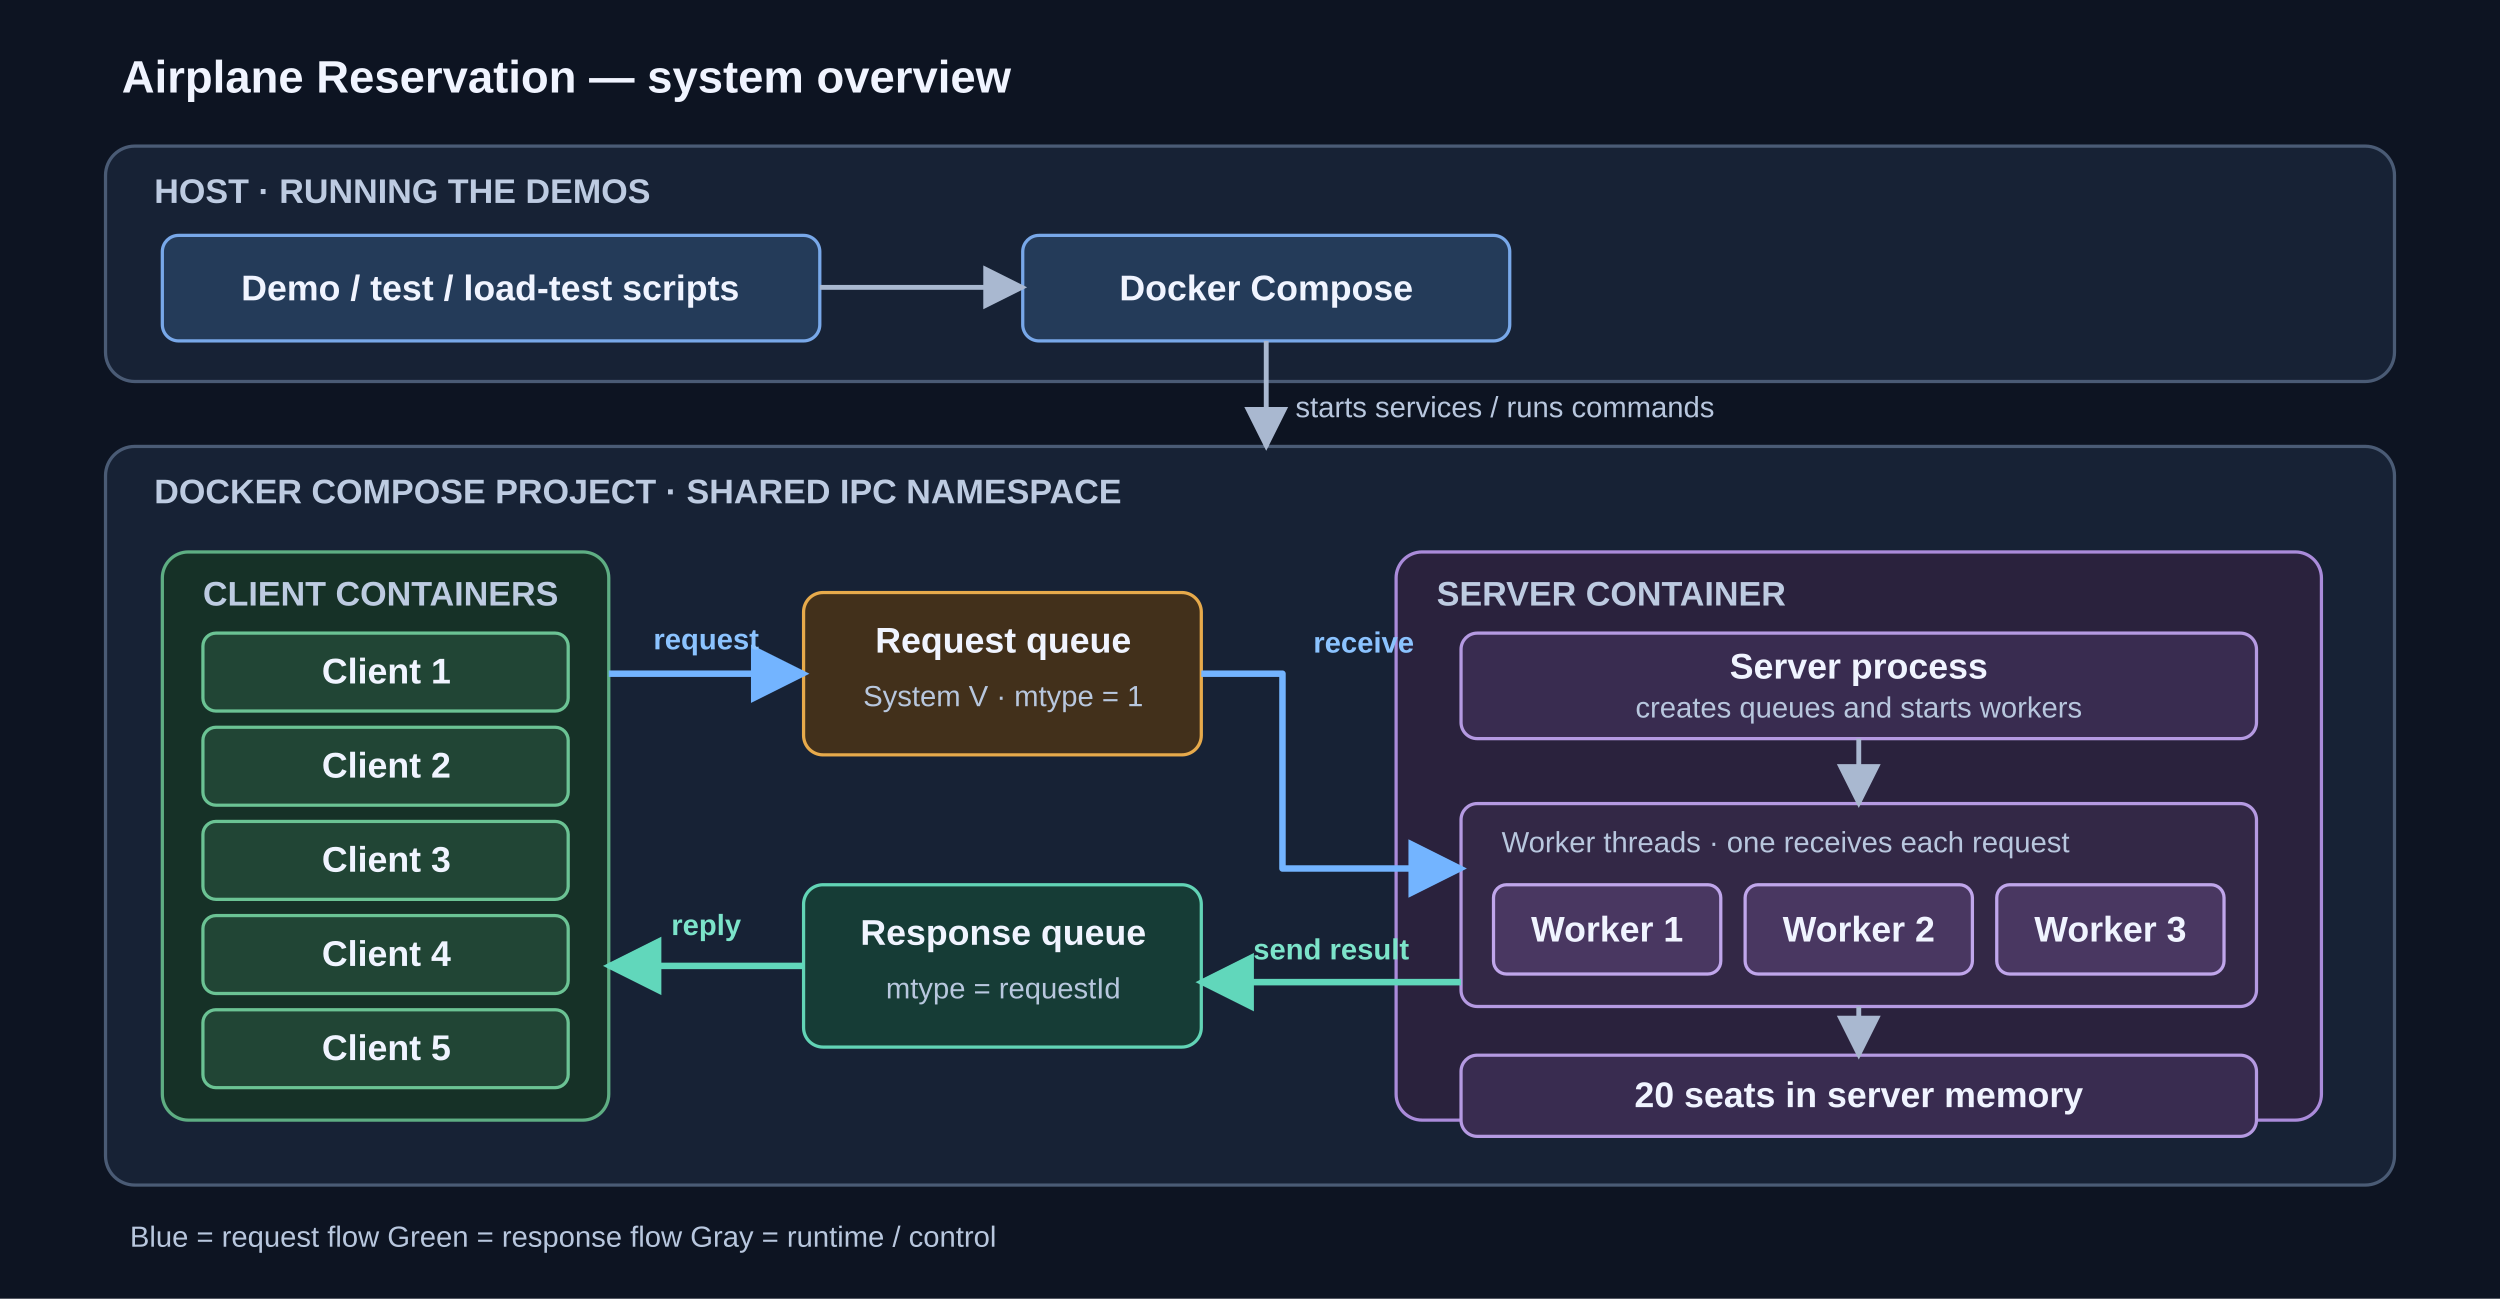
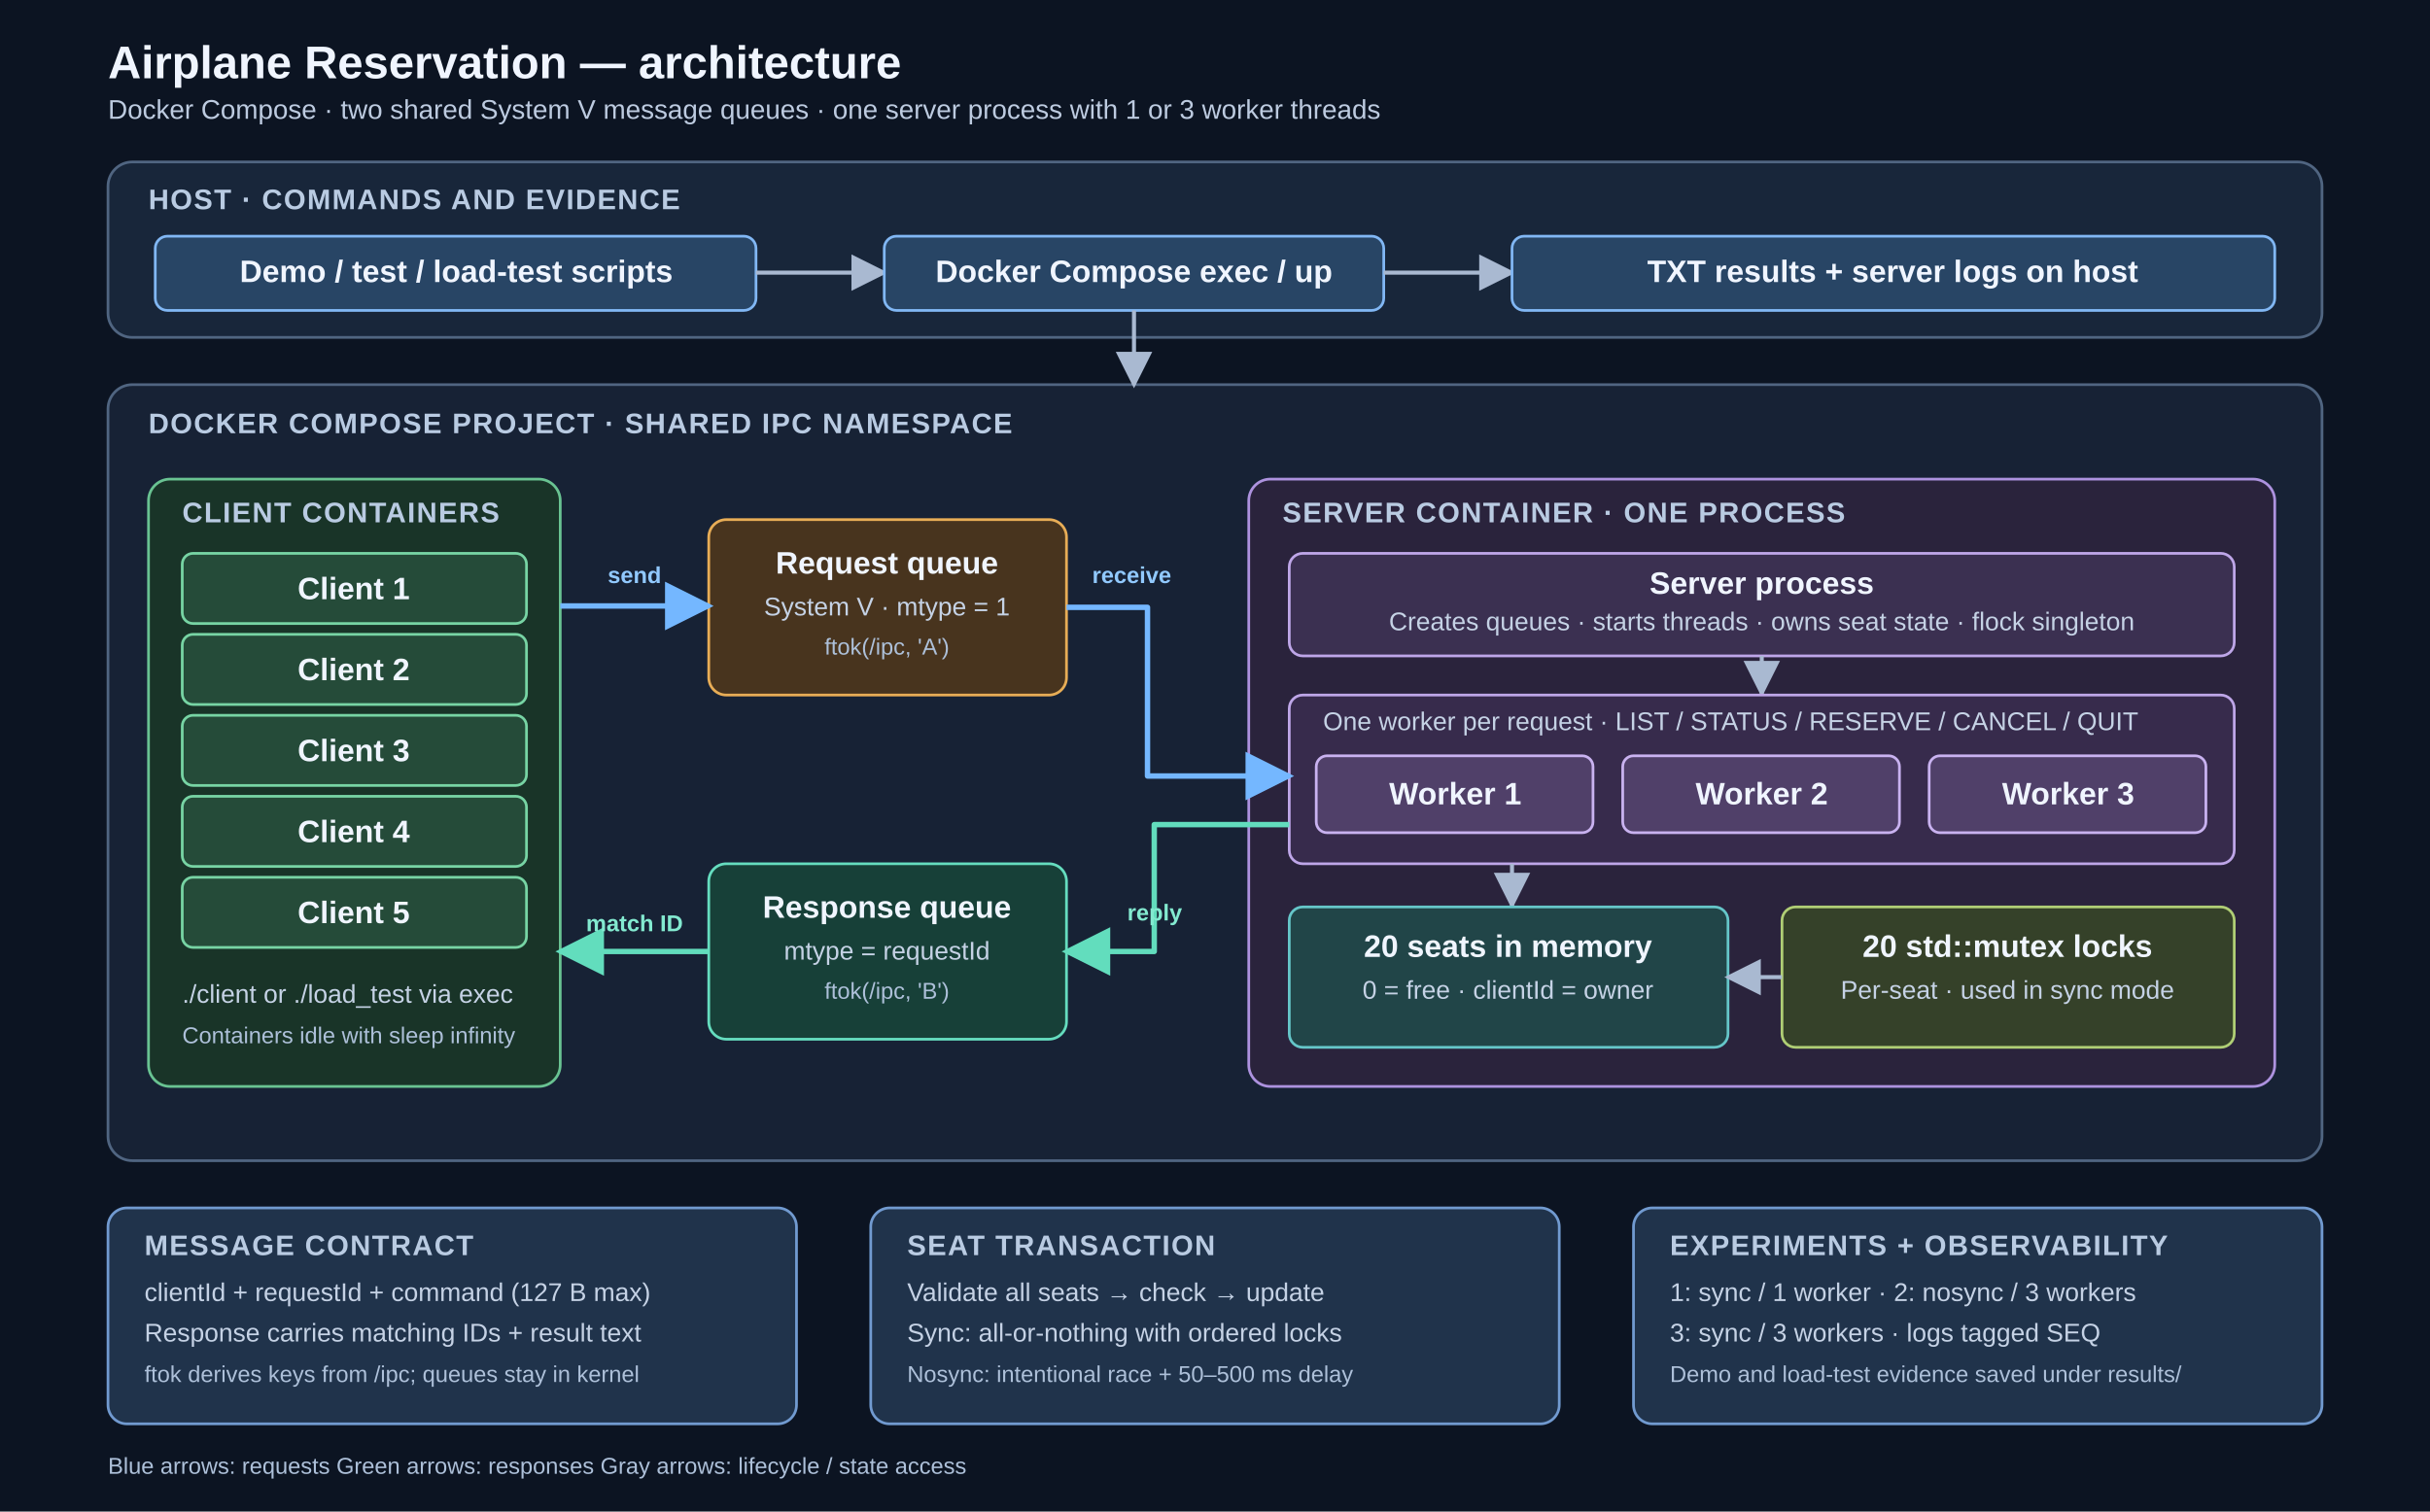
- <svg xmlns="http://www.w3.org/2000/svg" viewBox="0 0 1540 800" role="img" aria-labelledby="title description">
+ <svg xmlns="http://www.w3.org/2000/svg" viewBox="0 0 1800 1120" role="img" aria-labelledby="title description">
  <defs>
-     <marker id="request-arrow" viewBox="0 0 10 10" refX="9" refY="5" markerWidth="9" markerHeight="9" orient="auto-start-reverse">
-       <path d="M 0 0 L 10 5 L 0 10 z" fill="#73b4ff" />
+     <marker id="request-arrow" viewBox="0 0 10 10" refX="9" refY="5" markerWidth="9" markerHeight="9" orient="auto">
+       <path d="M 0 0 L 10 5 L 0 10 z" fill="#74b7ff" />
    </marker>
-     <marker id="response-arrow" viewBox="0 0 10 10" refX="9" refY="5" markerWidth="9" markerHeight="9" orient="auto-start-reverse">
-       <path d="M 0 0 L 10 5 L 0 10 z" fill="#61d7bb" />
+     <marker id="response-arrow" viewBox="0 0 10 10" refX="9" refY="5" markerWidth="9" markerHeight="9" orient="auto">
+       <path d="M 0 0 L 10 5 L 0 10 z" fill="#62ddbd" />
    </marker>
-     <marker id="control-arrow" viewBox="0 0 10 10" refX="9" refY="5" markerWidth="9" markerHeight="9" orient="auto-start-reverse">
-       <path d="M 0 0 L 10 5 L 0 10 z" fill="#a9b8d0" />
+     <marker id="control-arrow" viewBox="0 0 10 10" refX="9" refY="5" markerWidth="9" markerHeight="9" orient="auto">
+       <path d="M 0 0 L 10 5 L 0 10 z" fill="#a9b9d1" />
    </marker>
    <style>
-       text { font-family: Arial, Helvetica, sans-serif; fill: #f0f4ff; }
-       .heading { font-size: 28px; font-weight: 700; }
-       .group-label { font-size: 21px; font-weight: 700; fill: #bdcbe1; }
-       .card-title { font-size: 22px; font-weight: 700; }
-       .card-note { font-size: 18px; fill: #b8c7de; }
-       .flow-label { font-size: 18px; font-weight: 700; }
-       .request-label { fill: #8bc3ff; }
-       .response-label { fill: #7ce4ca; }
-       .request { fill: none; stroke: #73b4ff; stroke-width: 4; stroke-linejoin: round; marker-end: url(#request-arrow); }
-       .response { fill: none; stroke: #61d7bb; stroke-width: 4; stroke-linejoin: round; marker-end: url(#response-arrow); }
-       .control { fill: none; stroke: #a9b8d0; stroke-width: 3; stroke-linejoin: round; marker-end: url(#control-arrow); }
+       text { font-family: Arial, Helvetica, sans-serif; fill: #f0f5ff; }
+       .title { font-size: 34px; font-weight: 700; }
+       .subtitle { font-size: 20px; fill: #bdcbe0; }
+       .group { font-size: 21px; font-weight: 700; fill: #b9cbe2; letter-spacing: 1px; }
+       .name { font-size: 23px; font-weight: 700; }
+       .detail { font-size: 19px; fill: #c5d2e5; }
+       .small { font-size: 17px; fill: #adc0d9; }
+       .flow { font-size: 17px; font-weight: 700; }
+       .request-label { fill: #91c9ff; }
+       .response-label { fill: #83ead0; }
+       .request { fill: none; stroke: #74b7ff; stroke-width: 4; stroke-linejoin: round; marker-end: url(#request-arrow); }
+       .response { fill: none; stroke: #62ddbd; stroke-width: 4; stroke-linejoin: round; marker-end: url(#response-arrow); }
+       .control { fill: none; stroke: #a9b9d1; stroke-width: 3; stroke-linejoin: round; marker-end: url(#control-arrow); }
    </style>
  </defs>
-   <rect width="1540" height="800" fill="#0d1422" />
-   <text x="75" y="57" class="heading">Airplane Reservation — system overview</text>
-   <rect x="65" y="90" width="1410" height="145" rx="18" fill="#172235" stroke="#4a5b75" stroke-width="2" />
-   <text x="95" y="125" class="group-label">HOST · RUNNING THE DEMOS</text>
-   <rect x="100" y="145" width="405" height="65" rx="10" fill="#243b59" stroke="#78a8e9" stroke-width="2" />
-   <text x="302" y="185" text-anchor="middle" class="card-title">Demo / test / load-test scripts</text>
-   <rect x="630" y="145" width="300" height="65" rx="10" fill="#243b59" stroke="#78a8e9" stroke-width="2" />
-   <text x="780" y="185" text-anchor="middle" class="card-title">Docker Compose</text>
-   <path d="M 505 177 H 630" class="control" />
-   <rect x="65" y="275" width="1410" height="455" rx="18" fill="#172235" stroke="#4a5b75" stroke-width="2" />
-   <text x="95" y="310" class="group-label">DOCKER COMPOSE PROJECT · SHARED IPC NAMESPACE</text>
-   <path d="M 780 210 V 275" class="control" />
-   <text x="798" y="257" class="card-note">starts services / runs commands</text>
-   <rect x="100" y="340" width="275" height="350" rx="16" fill="#163127" stroke="#5eae83" stroke-width="2" />
-   <text x="125" y="373" class="group-label">CLIENT CONTAINERS</text>
-   <g fill="#214535" stroke="#6bc394" stroke-width="2">
-     <rect x="125" y="390" width="225" height="48" rx="8" />
-     <rect x="125" y="448" width="225" height="48" rx="8" />
-     <rect x="125" y="506" width="225" height="48" rx="8" />
-     <rect x="125" y="564" width="225" height="48" rx="8" />
-     <rect x="125" y="622" width="225" height="48" rx="8" />
+   <rect width="1800" height="1120" fill="#0c1422" />
+   <text x="80" y="58" class="title">Airplane Reservation — architecture</text>
+   <text x="80" y="88" class="subtitle">Docker Compose · two shared System V message queues · one server process with 1 or 3 worker threads</text>
+   <rect x="80" y="120" width="1640" height="130" rx="18" fill="#18263a" stroke="#506581" stroke-width="2" />
+   <text x="110" y="155" class="group">HOST · COMMANDS AND EVIDENCE</text>
+   <rect x="115" y="175" width="445" height="55" rx="9" fill="#284565" stroke="#81b7f4" stroke-width="2" />
+   <text x="338" y="209" text-anchor="middle" class="name">Demo / test / load-test scripts</text>
+   <path d="M 560 202 H 655" class="control" />
+   <rect x="655" y="175" width="370" height="55" rx="9" fill="#284565" stroke="#81b7f4" stroke-width="2" />
+   <text x="840" y="209" text-anchor="middle" class="name">Docker Compose exec / up</text>
+   <path d="M 1025 202 H 1120" class="control" />
+   <rect x="1120" y="175" width="565" height="55" rx="9" fill="#284565" stroke="#81b7f4" stroke-width="2" />
+   <text x="1402" y="209" text-anchor="middle" class="name">TXT results + server logs on host</text>
+   <rect x="80" y="285" width="1640" height="575" rx="18" fill="#172235" stroke="#506581" stroke-width="2" />
+   <text x="110" y="321" class="group">DOCKER COMPOSE PROJECT · SHARED IPC NAMESPACE</text>
+   <path d="M 840 230 V 285" class="control" />
+   <rect x="110" y="355" width="305" height="450" rx="16" fill="#193428" stroke="#69c392" stroke-width="2" />
+   <text x="135" y="387" class="group">CLIENT CONTAINERS</text>
+   <g fill="#254b39" stroke="#77d4a4" stroke-width="2">
+     <rect x="135" y="410" width="255" height="52" rx="8" />
+     <rect x="135" y="470" width="255" height="52" rx="8" />
+     <rect x="135" y="530" width="255" height="52" rx="8" />
+     <rect x="135" y="590" width="255" height="52" rx="8" />
+     <rect x="135" y="650" width="255" height="52" rx="8" />
  </g>
-   <text x="238" y="421" text-anchor="middle" class="card-title">Client 1</text>
-   <text x="238" y="479" text-anchor="middle" class="card-title">Client 2</text>
-   <text x="238" y="537" text-anchor="middle" class="card-title">Client 3</text>
-   <text x="238" y="595" text-anchor="middle" class="card-title">Client 4</text>
-   <text x="238" y="653" text-anchor="middle" class="card-title">Client 5</text>
-   <rect x="495" y="365" width="245" height="100" rx="12" fill="#42301b" stroke="#e7aa4b" stroke-width="2" />
-   <text x="618" y="402" text-anchor="middle" class="card-title">Request queue</text>
-   <text x="618" y="435" text-anchor="middle" class="card-note">System V · mtype = 1</text>
-   <rect x="495" y="545" width="245" height="100" rx="12" fill="#163c36" stroke="#62d4b6" stroke-width="2" />
-   <text x="618" y="582" text-anchor="middle" class="card-title">Response queue</text>
-   <text x="618" y="615" text-anchor="middle" class="card-note">mtype = requestId</text>
-   <rect x="860" y="340" width="570" height="350" rx="16" fill="#2a223d" stroke="#aa8bda" stroke-width="2" />
-   <text x="885" y="373" class="group-label">SERVER CONTAINER</text>
-   <rect x="900" y="390" width="490" height="65" rx="10" fill="#392c50" stroke="#b59ae2" stroke-width="2" />
-   <text x="1145" y="418" text-anchor="middle" class="card-title">Server process</text>
-   <text x="1145" y="442" text-anchor="middle" class="card-note">creates queues and starts workers</text>
-   <rect x="900" y="495" width="490" height="125" rx="10" fill="#332846" stroke="#b59ae2" stroke-width="2" />
-   <text x="925" y="525" class="card-note">Worker threads · one receives each request</text>
-   <g fill="#493761" stroke="#c0a6eb" stroke-width="2">
-     <rect x="920" y="545" width="140" height="55" rx="8" />
-     <rect x="1075" y="545" width="140" height="55" rx="8" />
-     <rect x="1230" y="545" width="140" height="55" rx="8" />
+   <text x="262" y="444" text-anchor="middle" class="name">Client 1</text>
+   <text x="262" y="504" text-anchor="middle" class="name">Client 2</text>
+   <text x="262" y="564" text-anchor="middle" class="name">Client 3</text>
+   <text x="262" y="624" text-anchor="middle" class="name">Client 4</text>
+   <text x="262" y="684" text-anchor="middle" class="name">Client 5</text>
+   <text x="135" y="743" class="detail">./client or ./load_test via exec</text>
+   <text x="135" y="773" class="small">Containers idle with sleep infinity</text>
+   <rect x="525" y="385" width="265" height="130" rx="13" fill="#48341e" stroke="#e8ad56" stroke-width="2" />
+   <text x="657" y="425" text-anchor="middle" class="name">Request queue</text>
+   <text x="657" y="456" text-anchor="middle" class="detail">System V · mtype = 1</text>
+   <text x="657" y="485" text-anchor="middle" class="small">ftok(/ipc, 'A')</text>
+   <rect x="525" y="640" width="265" height="130" rx="13" fill="#174038" stroke="#65ddbf" stroke-width="2" />
+   <text x="657" y="680" text-anchor="middle" class="name">Response queue</text>
+   <text x="657" y="711" text-anchor="middle" class="detail">mtype = requestId</text>
+   <text x="657" y="740" text-anchor="middle" class="small">ftok(/ipc, 'B')</text>
+   <rect x="925" y="355" width="760" height="450" rx="16" fill="#2a233c" stroke="#ad92df" stroke-width="2" />
+   <text x="950" y="387" class="group">SERVER CONTAINER · ONE PROCESS</text>
+   <rect x="955" y="410" width="700" height="76" rx="10" fill="#3b3051" stroke="#bea6e8" stroke-width="2" />
+   <text x="1305" y="440" text-anchor="middle" class="name">Server process</text>
+   <text x="1305" y="467" text-anchor="middle" class="detail">Creates queues · starts threads · owns seat state · flock singleton</text>
+   <path d="M 1305 486 V 514" class="control" />
+   <rect x="955" y="515" width="700" height="125" rx="10" fill="#372b4c" stroke="#bea6e8" stroke-width="2" />
+   <text x="980" y="541" class="detail">One worker per request · LIST / STATUS / RESERVE / CANCEL / QUIT</text>
+   <g fill="#504069" stroke="#c9b2f0" stroke-width="2">
+     <rect x="975" y="560" width="205" height="57" rx="8" />
+     <rect x="1202" y="560" width="205" height="57" rx="8" />
+     <rect x="1429" y="560" width="205" height="57" rx="8" />
  </g>
-   <text x="990" y="580" text-anchor="middle" class="card-title">Worker 1</text>
-   <text x="1145" y="580" text-anchor="middle" class="card-title">Worker 2</text>
-   <text x="1300" y="580" text-anchor="middle" class="card-title">Worker 3</text>
-   <rect x="900" y="650" width="490" height="50" rx="10" fill="#392c50" stroke="#b59ae2" stroke-width="2" />
-   <text x="1145" y="682" text-anchor="middle" class="card-title">20 seats in server memory</text>
-   <path d="M 375 415 H 495" class="request" />
-   <text x="435" y="400" text-anchor="middle" class="flow-label request-label">request</text>
-   <path d="M 740 415 H 790 V 535 H 900" class="request" />
-   <text x="809" y="402" class="flow-label request-label">receive</text>
-   <path d="M 1145 455 V 495" class="control" />
-   <path d="M 900 605 H 740" class="response" />
-   <text x="820" y="591" text-anchor="middle" class="flow-label response-label">send result</text>
-   <path d="M 495 595 H 375" class="response" />
-   <text x="435" y="576" text-anchor="middle" class="flow-label response-label">reply</text>
-   <path d="M 1145 620 V 650" class="control" />
-   <text x="80" y="768" class="card-note">Blue = request flow     Green = response flow     Gray = runtime / control</text>
+   <text x="1078" y="596" text-anchor="middle" class="name">Worker 1</text>
+   <text x="1305" y="596" text-anchor="middle" class="name">Worker 2</text>
+   <text x="1532" y="596" text-anchor="middle" class="name">Worker 3</text>
+   <path d="M 1120 640 V 671" class="control" />
+   <rect x="955" y="672" width="325" height="104" rx="10" fill="#214548" stroke="#65c6c9" stroke-width="2" />
+   <text x="1117" y="709" text-anchor="middle" class="name">20 seats in memory</text>
+   <text x="1117" y="740" text-anchor="middle" class="detail">0 = free · clientId = owner</text>
+   <rect x="1320" y="672" width="335" height="104" rx="10" fill="#354129" stroke="#b0ce75" stroke-width="2" />
+   <text x="1487" y="709" text-anchor="middle" class="name">20 std::mutex locks</text>
+   <text x="1487" y="740" text-anchor="middle" class="detail">Per-seat · used in sync mode</text>
+   <path d="M 1320 724 H 1280" class="control" />
+   <path d="M 415 449 H 525" class="request" />
+   <text x="470" y="432" text-anchor="middle" class="flow request-label">send</text>
+   <path d="M 790 450 H 850 V 575 H 955" class="request" />
+   <text x="809" y="432" class="flow request-label">receive</text>
+   <path d="M 955 611 H 855 V 705 H 790" class="response" />
+   <text x="835" y="682" class="flow response-label">reply</text>
+   <path d="M 525 705 H 415" class="response" />
+   <text x="470" y="690" text-anchor="middle" class="flow response-label">match ID</text>
+   <rect x="80" y="895" width="510" height="160" rx="14" fill="#20334b" stroke="#719ad0" stroke-width="2" />
+   <text x="107" y="930" class="group">MESSAGE CONTRACT</text>
+   <text x="107" y="964" class="detail">clientId + requestId + command (127 B max)</text>
+   <text x="107" y="994" class="detail">Response carries matching IDs + result text</text>
+   <text x="107" y="1024" class="small">ftok derives keys from /ipc; queues stay in kernel</text>
+   <rect x="645" y="895" width="510" height="160" rx="14" fill="#20334b" stroke="#719ad0" stroke-width="2" />
+   <text x="672" y="930" class="group">SEAT TRANSACTION</text>
+   <text x="672" y="964" class="detail">Validate all seats → check → update</text>
+   <text x="672" y="994" class="detail">Sync: all-or-nothing with ordered locks</text>
+   <text x="672" y="1024" class="small">Nosync: intentional race + 50–500 ms delay</text>
+   <rect x="1210" y="895" width="510" height="160" rx="14" fill="#20334b" stroke="#719ad0" stroke-width="2" />
+   <text x="1237" y="930" class="group">EXPERIMENTS + OBSERVABILITY</text>
+   <text x="1237" y="964" class="detail">1: sync / 1 worker · 2: nosync / 3 workers</text>
+   <text x="1237" y="994" class="detail">3: sync / 3 workers · logs tagged SEQ</text>
+   <text x="1237" y="1024" class="small">Demo and load-test evidence saved under results/</text>
+   <text x="80" y="1092" class="small">Blue arrows: requests     Green arrows: responses     Gray arrows: lifecycle / state access</text>
</svg>
